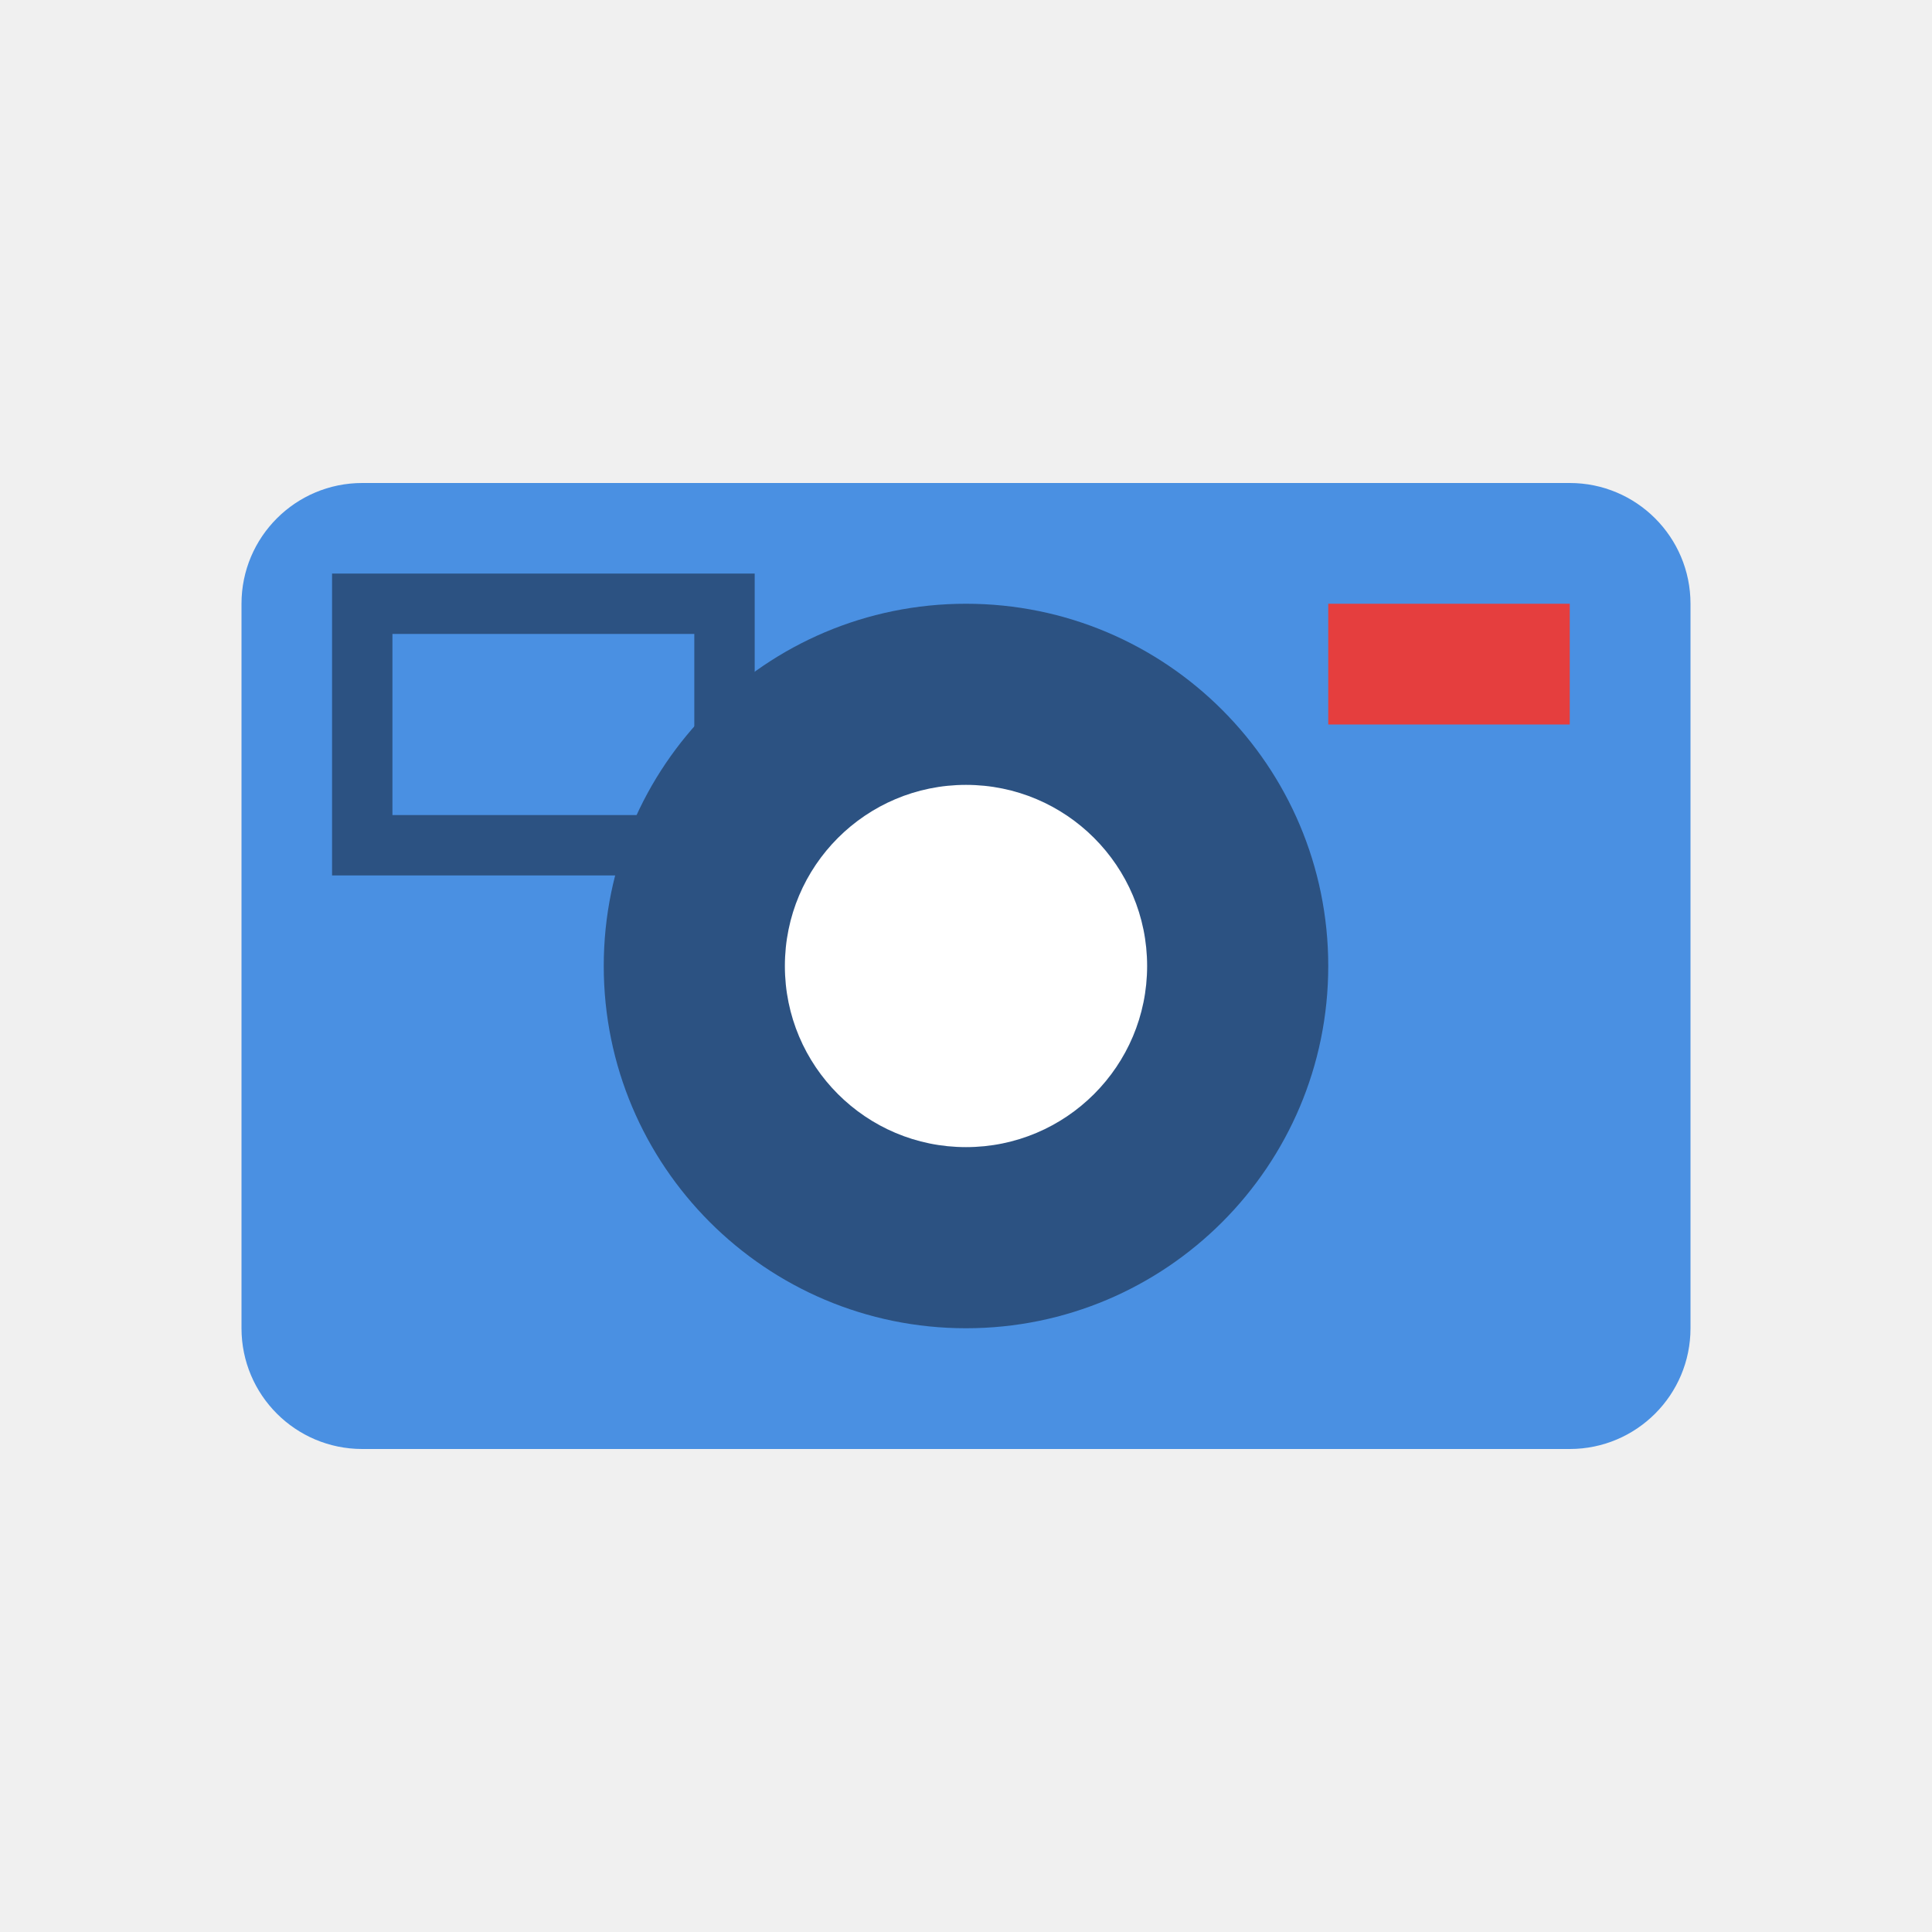
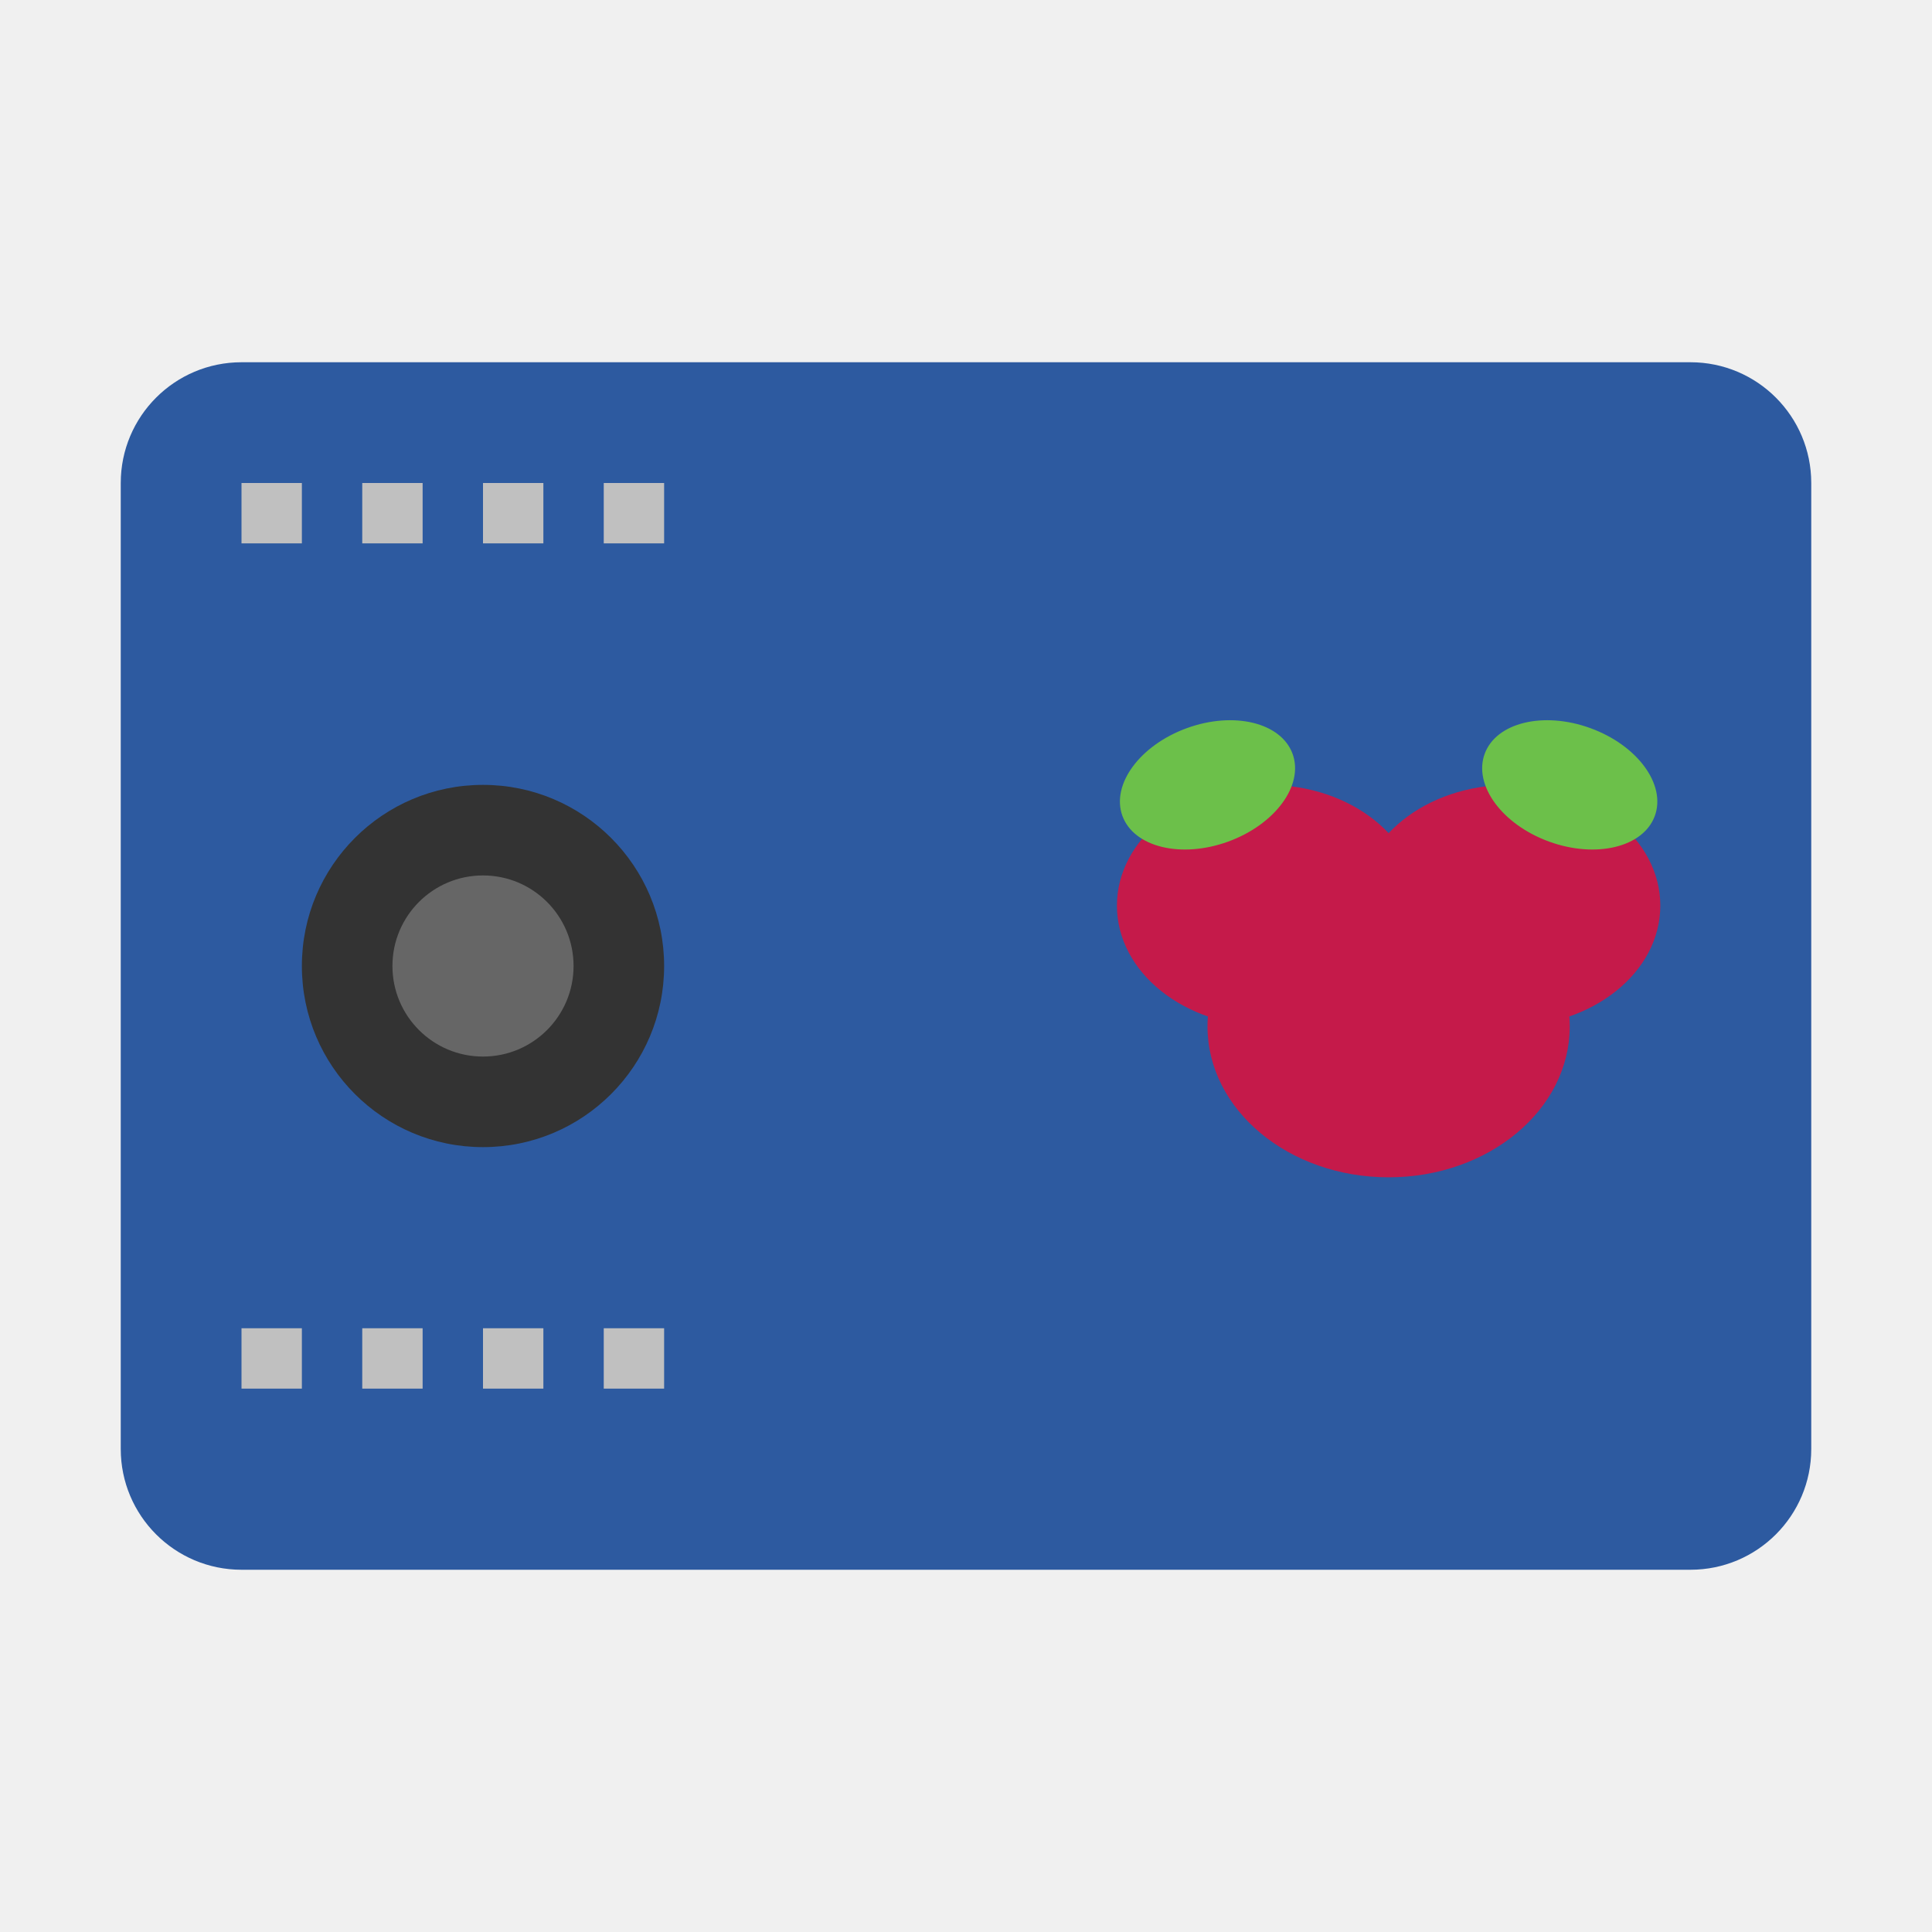
<svg xmlns="http://www.w3.org/2000/svg" viewBox="0 0 32 32" width="32" height="32">
  <defs>
    <style>
-       .camera-body { fill: #4a90e2; }
-       .camera-lens { fill: #2c5282; }
-       .camera-flash { fill: #e53e3e; }
+       .pi-red { fill: #c51a4a; }
+       .pi-green { fill: #6cc04a; }
+       .pi-board { fill: #2d5aa0; }
+       .pi-text { fill: #ffffff; }
    </style>
  </defs>
-   <rect x="4" y="8" width="24" height="16" rx="2" class="camera-body" />
-   <circle cx="16" cy="16" r="6" class="camera-lens" />
-   <circle cx="16" cy="16" r="3" fill="#ffffff" />
-   <rect x="22" y="10" width="4" height="2" class="camera-flash" />
-   <rect x="6" y="10" width="6" height="4" fill="none" stroke="#2c5282" stroke-width="1" />
+   <rect x="2" y="6" width="28" height="20" rx="2" class="pi-board" />
+   <rect x="4" y="8" width="1" height="1" fill="#c0c0c0" />
+   <rect x="6" y="8" width="1" height="1" fill="#c0c0c0" />
+   <rect x="8" y="8" width="1" height="1" fill="#c0c0c0" />
+   <rect x="10" y="8" width="1" height="1" fill="#c0c0c0" />
+   <rect x="4" y="22" width="1" height="1" fill="#c0c0c0" />
+   <rect x="6" y="22" width="1" height="1" fill="#c0c0c0" />
+   <rect x="8" y="22" width="1" height="1" fill="#c0c0c0" />
+   <rect x="10" y="22" width="1" height="1" fill="#c0c0c0" />
+   <g transform="translate(18,12)">
+     <ellipse cx="3" cy="3" rx="2.5" ry="2" class="pi-red" />
+     <ellipse cx="7" cy="3" rx="2.5" ry="2" class="pi-red" />
+     <ellipse cx="5" cy="5" rx="3" ry="2.5" class="pi-red" />
+     <ellipse cx="2" cy="1" rx="1.5" ry="1" class="pi-green" transform="rotate(-20 2 1)" />
+     <ellipse cx="8" cy="1" rx="1.5" ry="1" class="pi-green" transform="rotate(20 8 1)" />
+   </g>
+   <circle cx="8" cy="16" r="3" fill="#333" />
+   <circle cx="8" cy="16" r="1.5" fill="#666" />
</svg>
